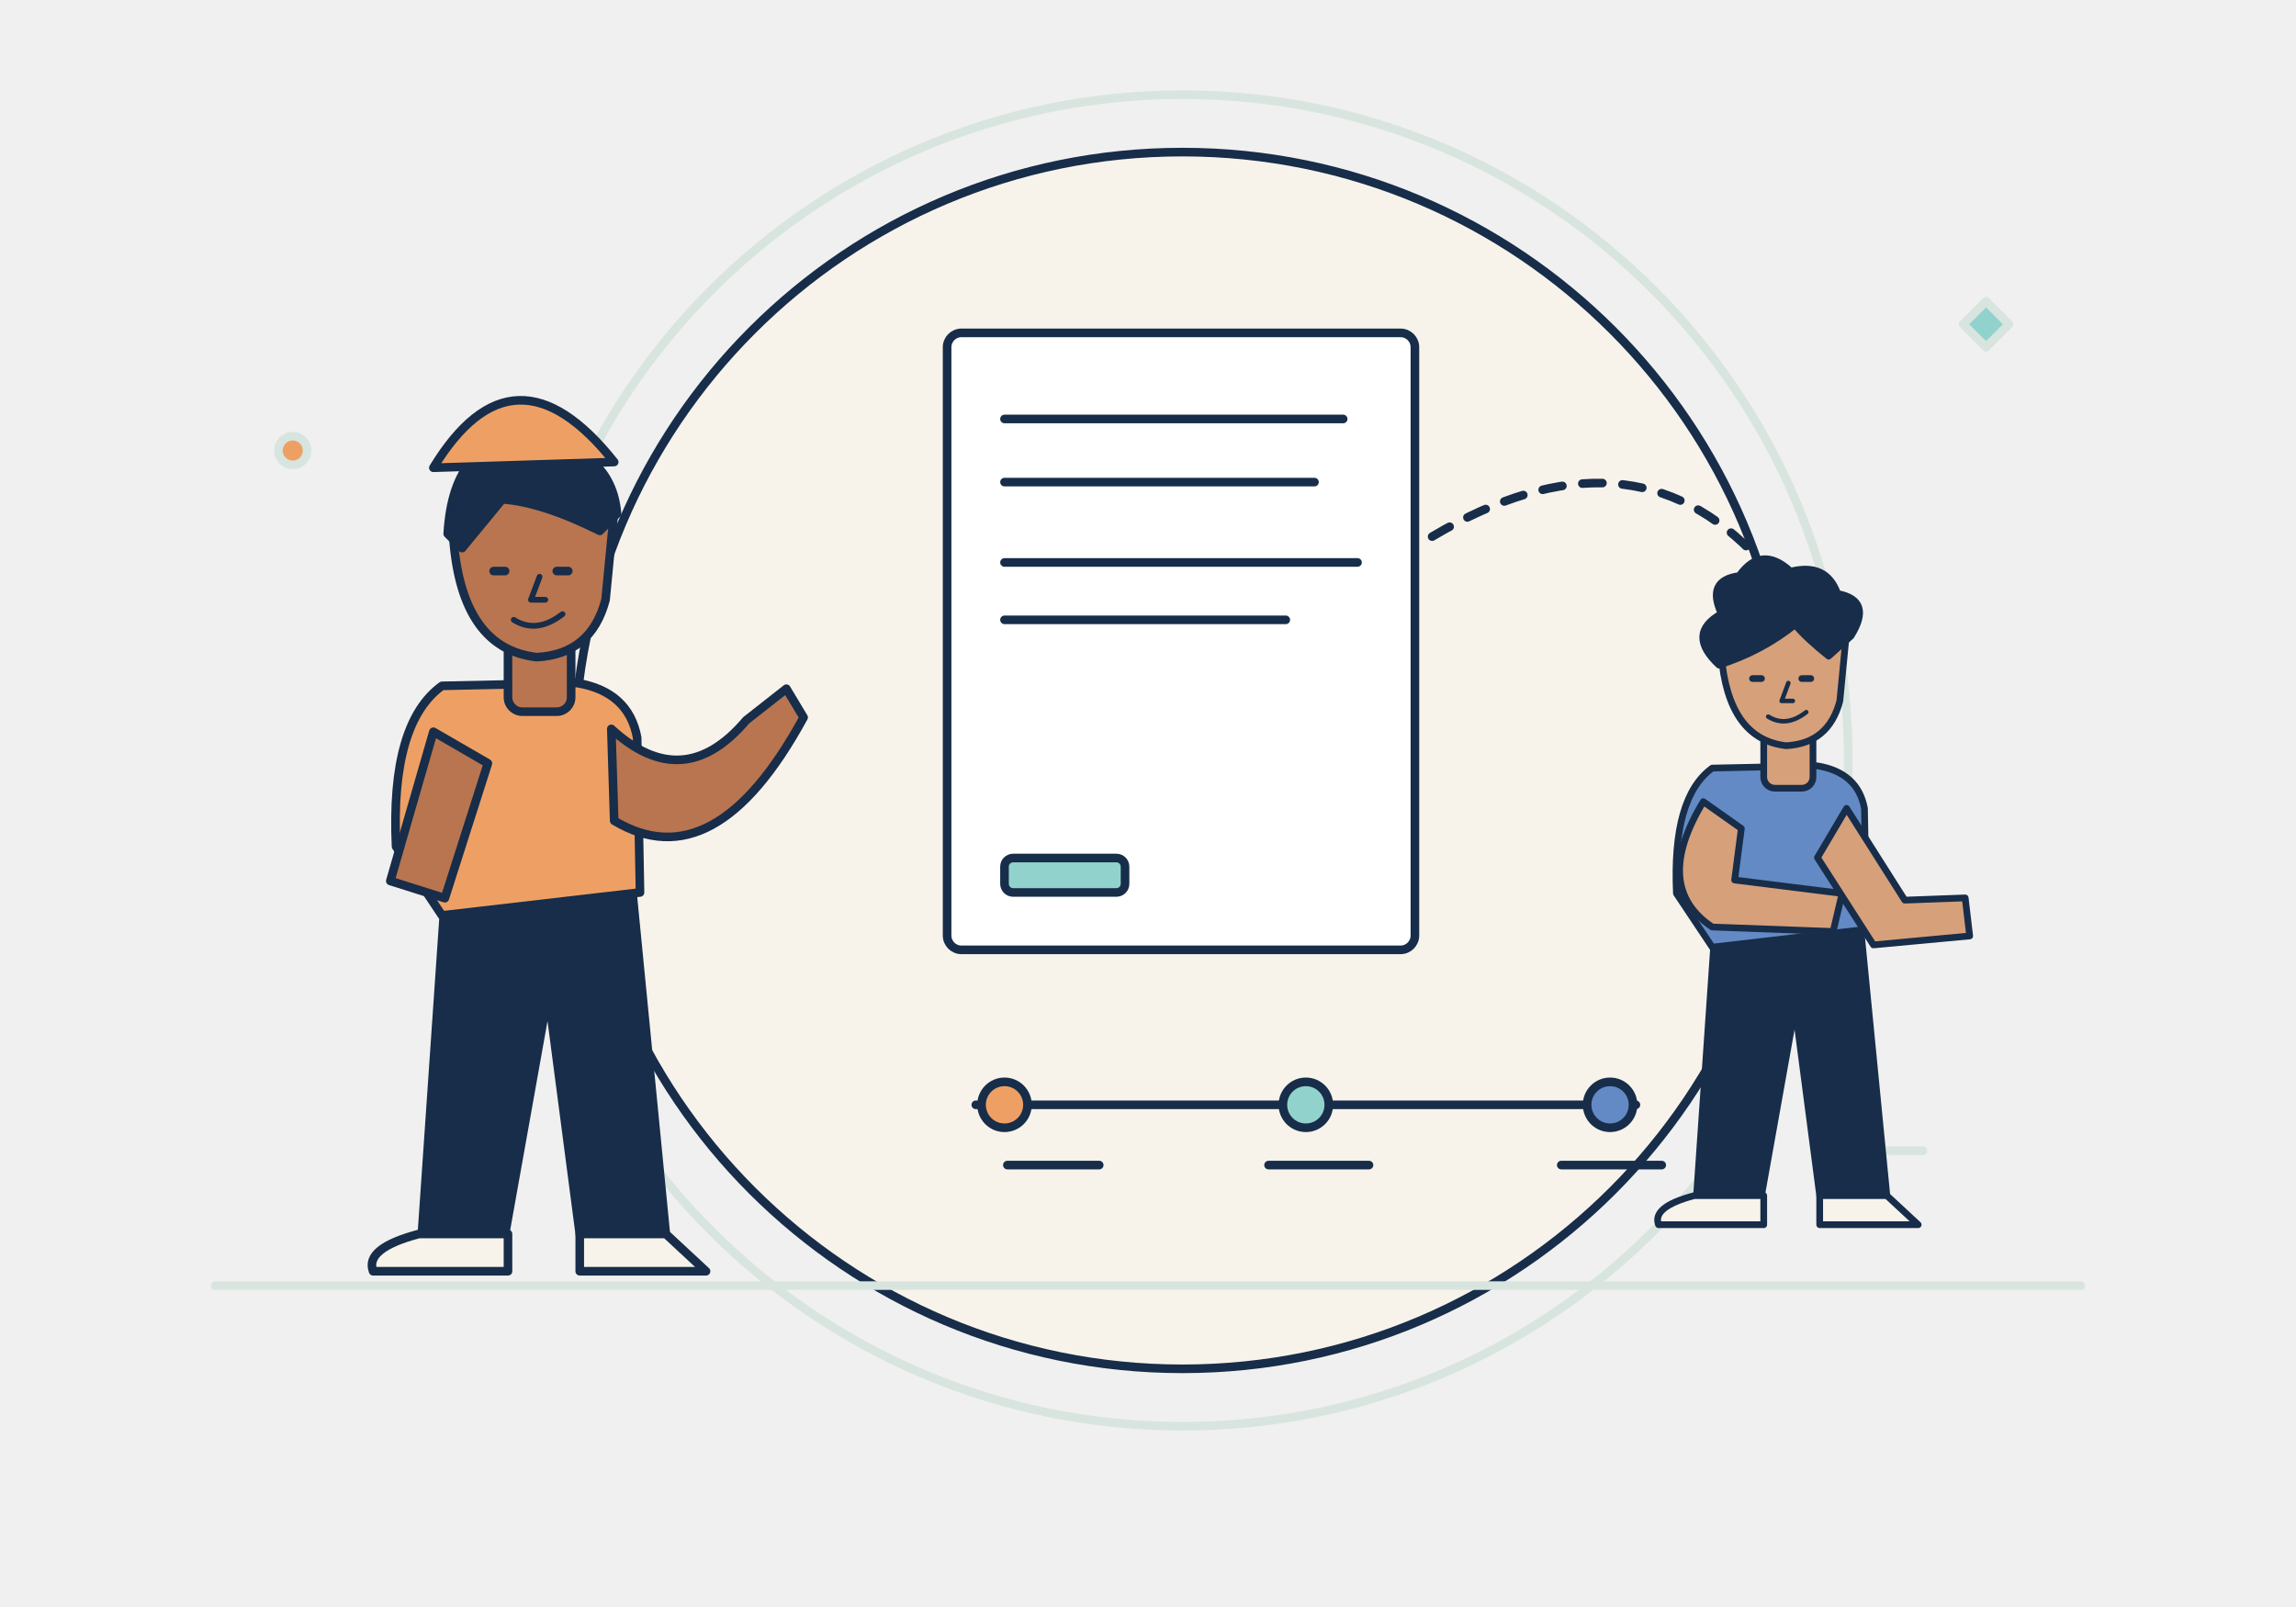
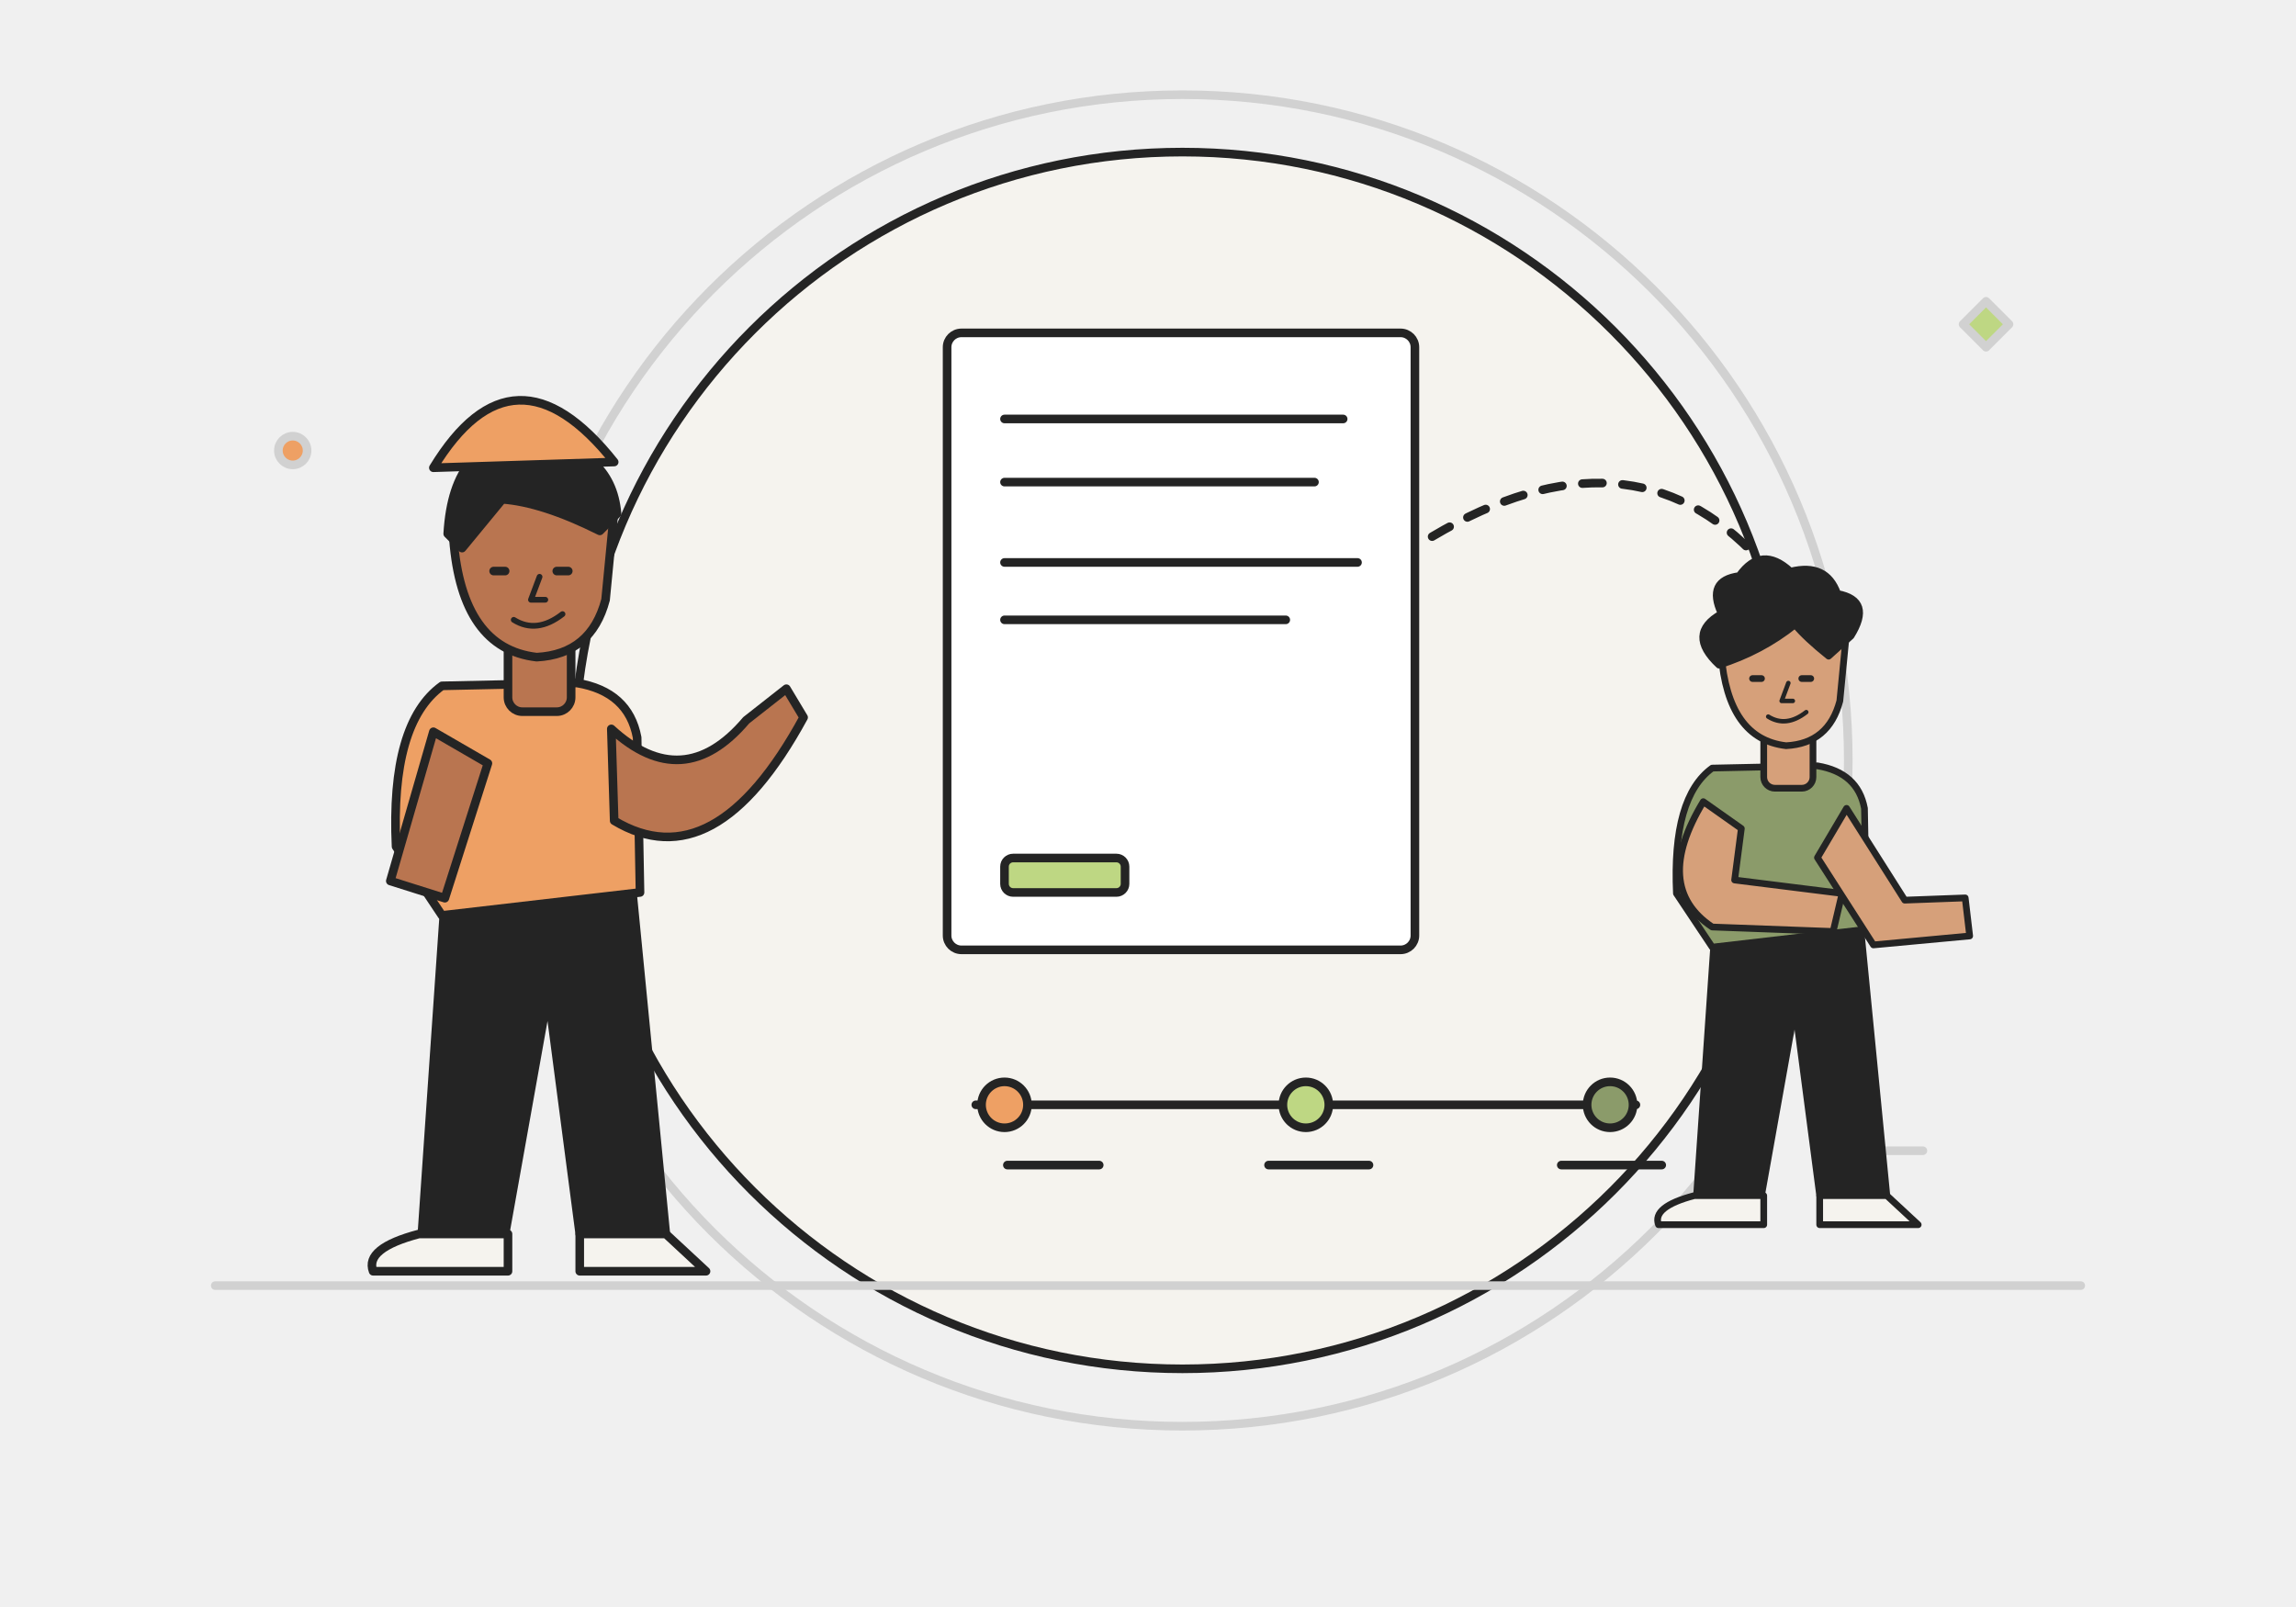
<svg xmlns="http://www.w3.org/2000/svg" viewBox="0 0 800 560" fill="none">
-   <g stroke="#172d49" stroke-width="3" stroke-linecap="round" stroke-linejoin="round">
-     <circle cx="412" cy="265" r="212" fill="#f7f3eb" />
-     <g stroke="#d8e5df">
+   <g stroke="#242424" stroke-width="3" stroke-linecap="round" stroke-linejoin="round">
+     <circle cx="412" cy="265" r="212" fill="#f5f3ee" />
+     <g stroke="#d1d1d1">
      <circle cx="412" cy="265" r="232" fill="none" />
      <path d="M75 448L725 448" fill="none" />
-       <path d="M692 105L700 113L692 121L684 113Z" fill="#91d2cd" />
+       <path d="M692 105L700 113L692 121L684 113Z" fill="#bed783" />
      <circle cx="102" cy="157" r="5" fill="#eea064" />
      <path d="M656 401L670 401" fill="none" />
    </g>
    <g transform="translate(184 192) scale(1)">
-       <path d="M-28 107L-37 238L-8 238L7 154L18 238H48L35 105Z" fill="#172d49" />
-       <path d="M-38 238H-7V251H-54Q-57 243-38 238Z" fill="#f7f3eb" />
-       <path d="M18 238H48L62 251H18Z" fill="#f7f3eb" />
+       <path d="M-28 107L-37 238L-8 238L7 154L18 238H48L35 105Z" fill="#242424" />
+       <path d="M-38 238H-7V251H-54Q-57 243-38 238Z" fill="#f5f3ee" />
+       <path d="M18 238H48L62 251H18Z" fill="#f5f3ee" />
      <path d="M-30 47Q-48 60-46 103L-30 127L39 119L38 65Q35 49 17 46Z" fill="#eea064" />
      <rect x="-7" y="27" width="22" height="29" rx="5" fill="#b97550" />
      <path d="M-26 -4Q-27 -29-4 -35Q22 -39 30 -14L27 17Q22 36 3 37Q-23 34-26 -4Z" fill="#b97550" />
-       <path d="M-28-6Q-26-40 1-39Q29-36 31-13L25-7Q5-17-9-18L-23-1Z" fill="#172d49" />
+       <path d="M-28-6Q-26-40 1-39Q29-36 31-13L25-7Q5-17-9-18L-23-1Z" fill="#242424" />
      <path d="M-12 7L-8 7M10 7L14 7" fill="none" stroke-width="3" />
      <path d="M4 9L1 17H6M-5 24Q3 29 12 22" fill="none" stroke-width="2" />
      <path d="M-33 63L-48 115L-29 121L-14 74Z" fill="#b97550" />
      <path d="M29 62Q54 85 76 59L90 48L96 58Q65 115 30 94Z" fill="#b97550" />
    </g>
    <path d="M151 163Q179 117 214 161Z" fill="#eea064" />
    <g transform="translate(330 116)">
      <rect x="0" y="0" width="163" height="215" rx="5" fill="#fff" />
      <path d="M20 30L138 30" fill="none" />
      <path d="M20 52L128 52" fill="none" />
      <path d="M20 80L143 80" fill="none" />
      <path d="M20 100L118 100" fill="none" />
-       <rect x="20" y="183" width="42" height="12" rx="3" fill="#91d2cd" />
+       <rect x="20" y="183" width="42" height="12" rx="3" fill="#bed783" />
    </g>
    <g transform="translate(620 231) scale(0.78)">
-       <path d="M-28 107L-37 238L-8 238L7 154L18 238H48L35 105Z" fill="#172d49" />
-       <path d="M-38 238H-7V251H-54Q-57 243-38 238Z" fill="#f7f3eb" />
-       <path d="M18 238H48L62 251H18Z" fill="#f7f3eb" />
-       <path d="M-30 47Q-48 60-46 103L-30 127L39 119L38 65Q35 49 17 46Z" fill="#638ac5" />
+       <path d="M-28 107L-37 238L-8 238L7 154L18 238H48L35 105Z" fill="#242424" />
+       <path d="M-38 238H-7V251H-54Q-57 243-38 238Z" fill="#f5f3ee" />
+       <path d="M18 238H48L62 251H18Z" fill="#f5f3ee" />
+       <path d="M-30 47Q-48 60-46 103L-30 127L39 119L38 65Q35 49 17 46Z" fill="#8b9b6a" />
      <rect x="-7" y="27" width="22" height="29" rx="5" fill="#d6a07a" />
      <path d="M-26 -4Q-27 -29-4 -35Q22 -39 30 -14L27 17Q22 36 3 37Q-23 34-26 -4Z" fill="#d6a07a" />
-       <path d="M-27 1Q-42-13-26-22Q-33-37-18-39Q-8-53 5-41Q21-45 26-31Q42-28 32-12L22-3Q12-11 7-17Q-8-5-27 1Z" fill="#172d49" />
+       <path d="M-27 1Q-42-13-26-22Q-33-37-18-39Q-8-53 5-41Q21-45 26-31Q42-28 32-12L22-3Q12-11 7-17Q-8-5-27 1Z" fill="#242424" />
      <path d="M-12 7L-8 7M10 7L14 7" fill="none" stroke-width="3" />
      <path d="M4 9L1 17H6M-5 24Q3 29 12 22" fill="none" stroke-width="2" />
      <path d="M-34 62Q-57 100-30 118L24 120L28 103L-20 97L-17 74Z" fill="#d6a07a" />
      <path d="M30 65L56 106L83 105L85 122L42 126L17 87Z" fill="#d6a07a" />
    </g>
    <path d="M499 187Q568 146 613 195" fill="none" stroke-dasharray="7 7" />
    <path d="M340 385L570 385" fill="none" />
    <circle cx="350" cy="385" r="8" fill="#eea064" />
-     <circle cx="455" cy="385" r="8" fill="#91d2cd" />
-     <circle cx="561" cy="385" r="8" fill="#638ac5" />
+     <circle cx="455" cy="385" r="8" fill="#bed783" />
+     <circle cx="561" cy="385" r="8" fill="#8b9b6a" />
    <path d="M351 406L383 406" fill="none" />
    <path d="M442 406L477 406" fill="none" />
    <path d="M544 406L579 406" fill="none" />
  </g>
</svg>
